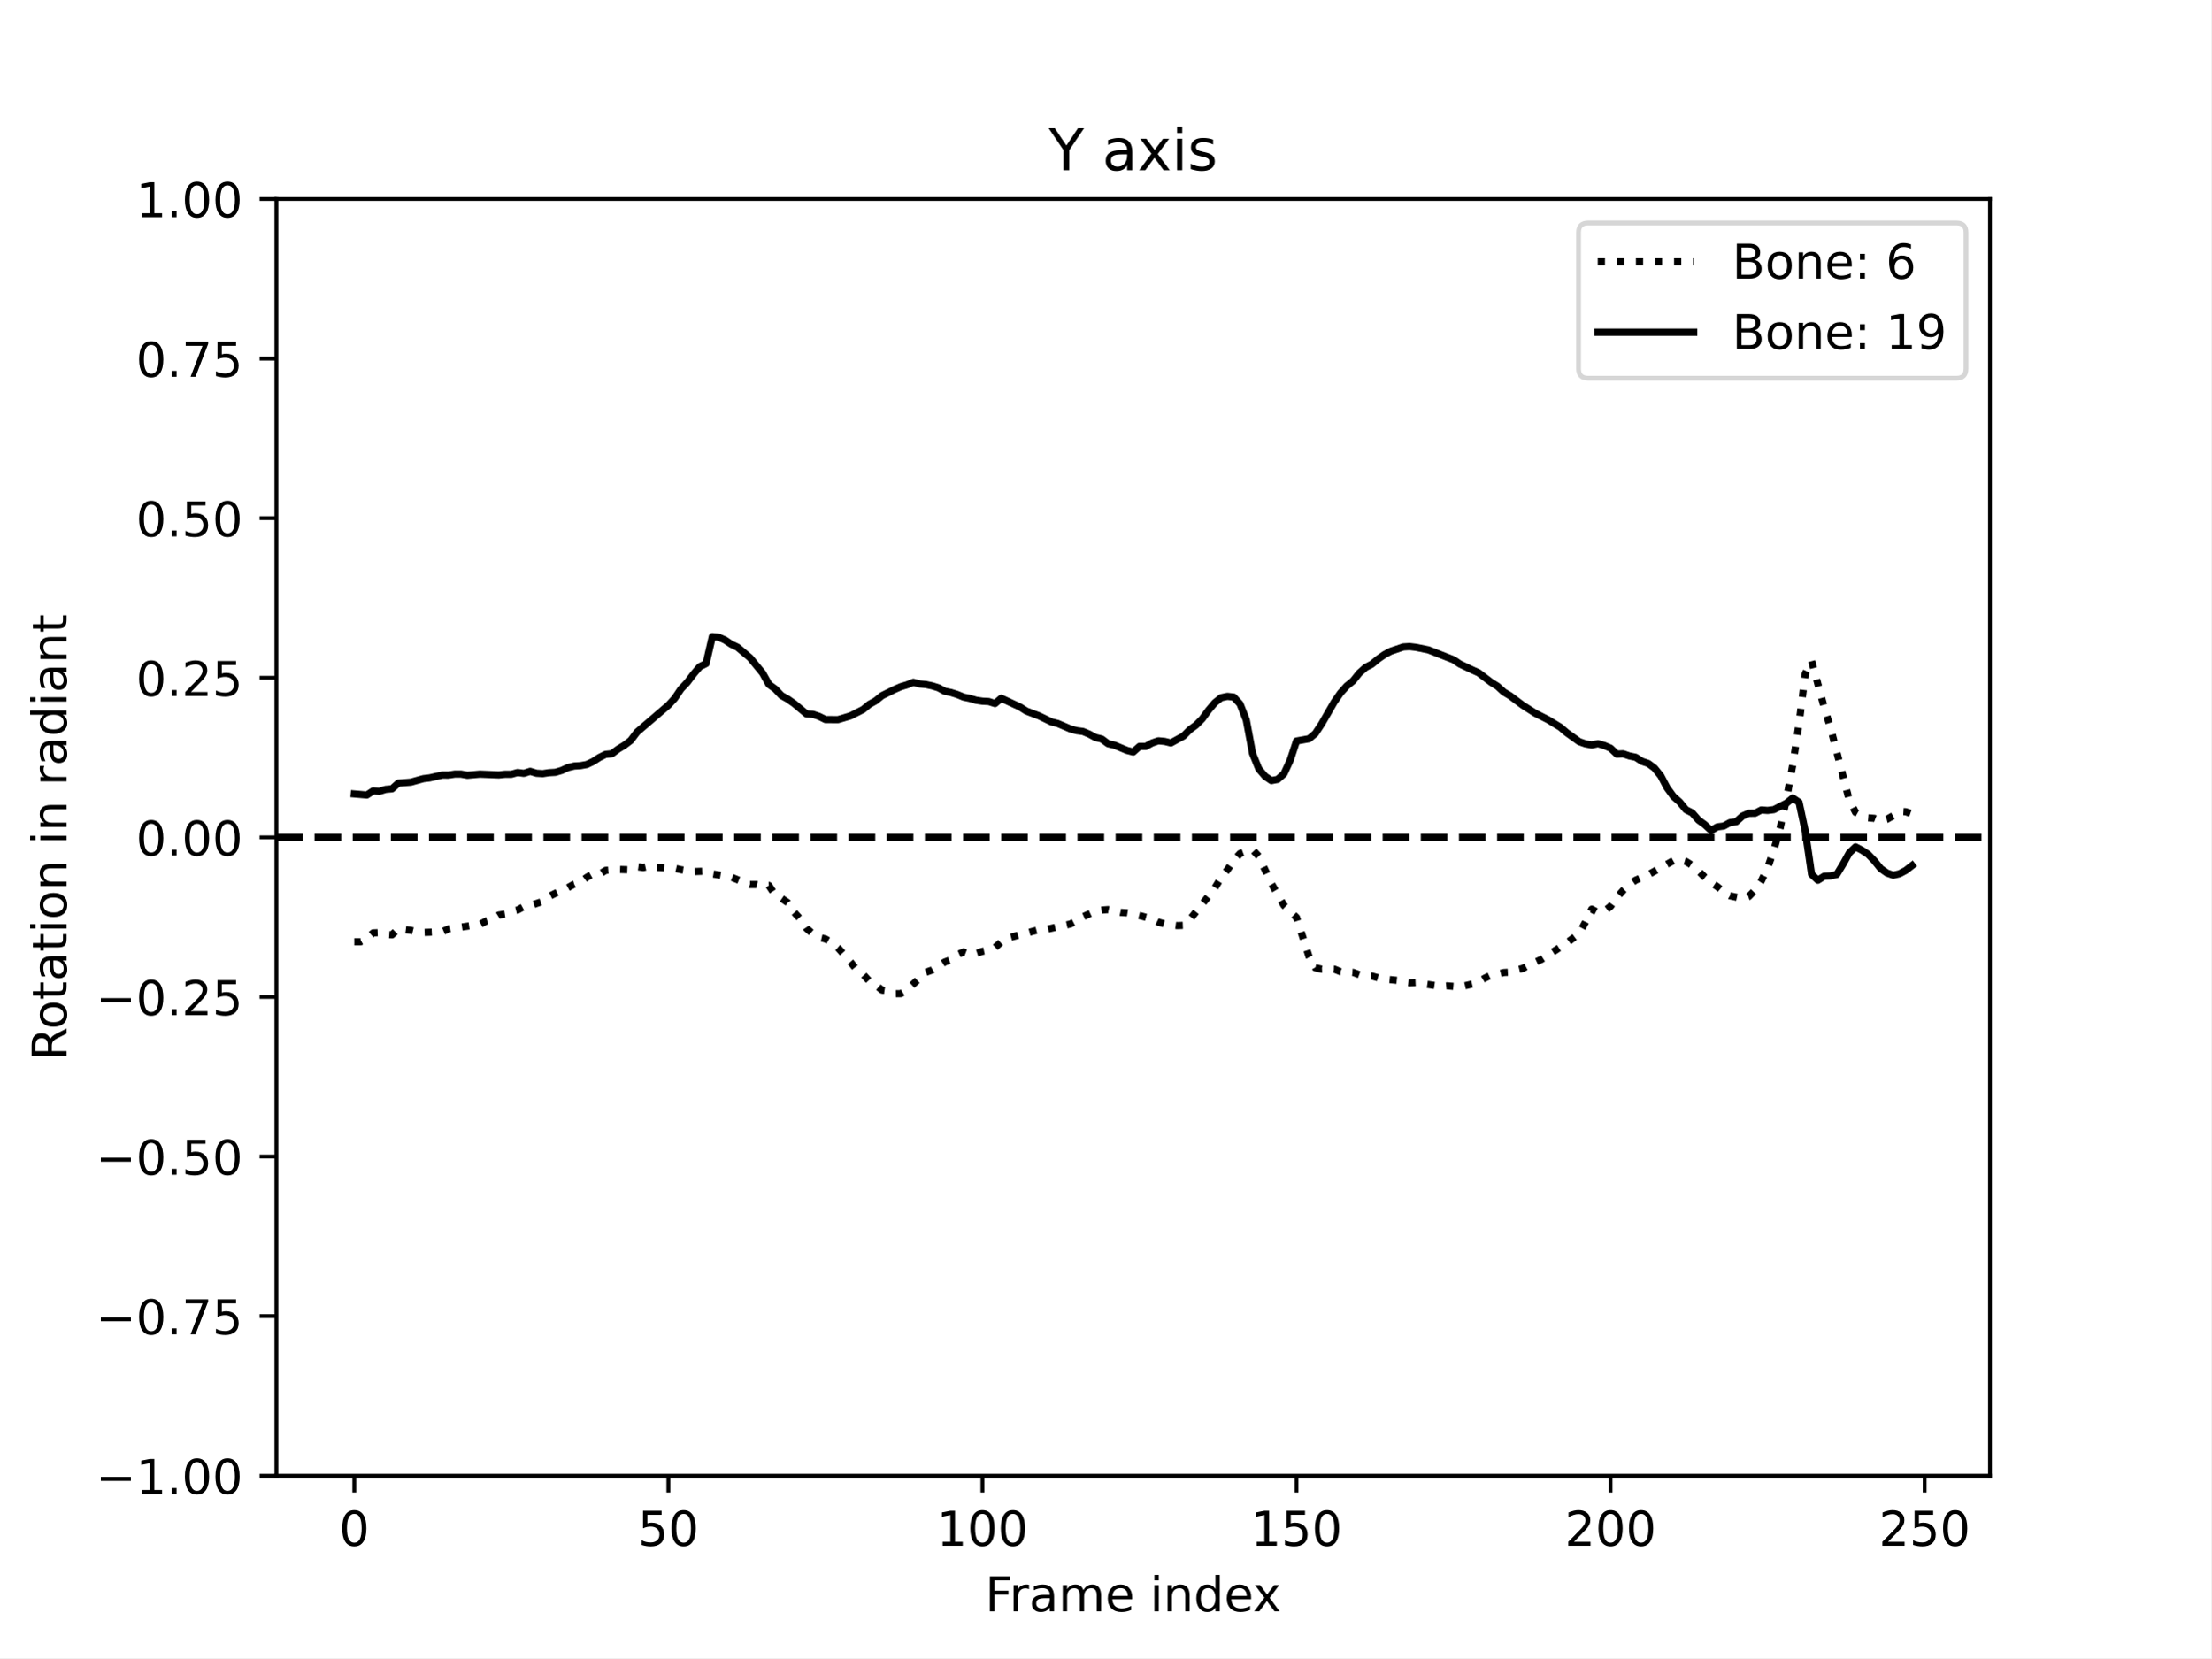
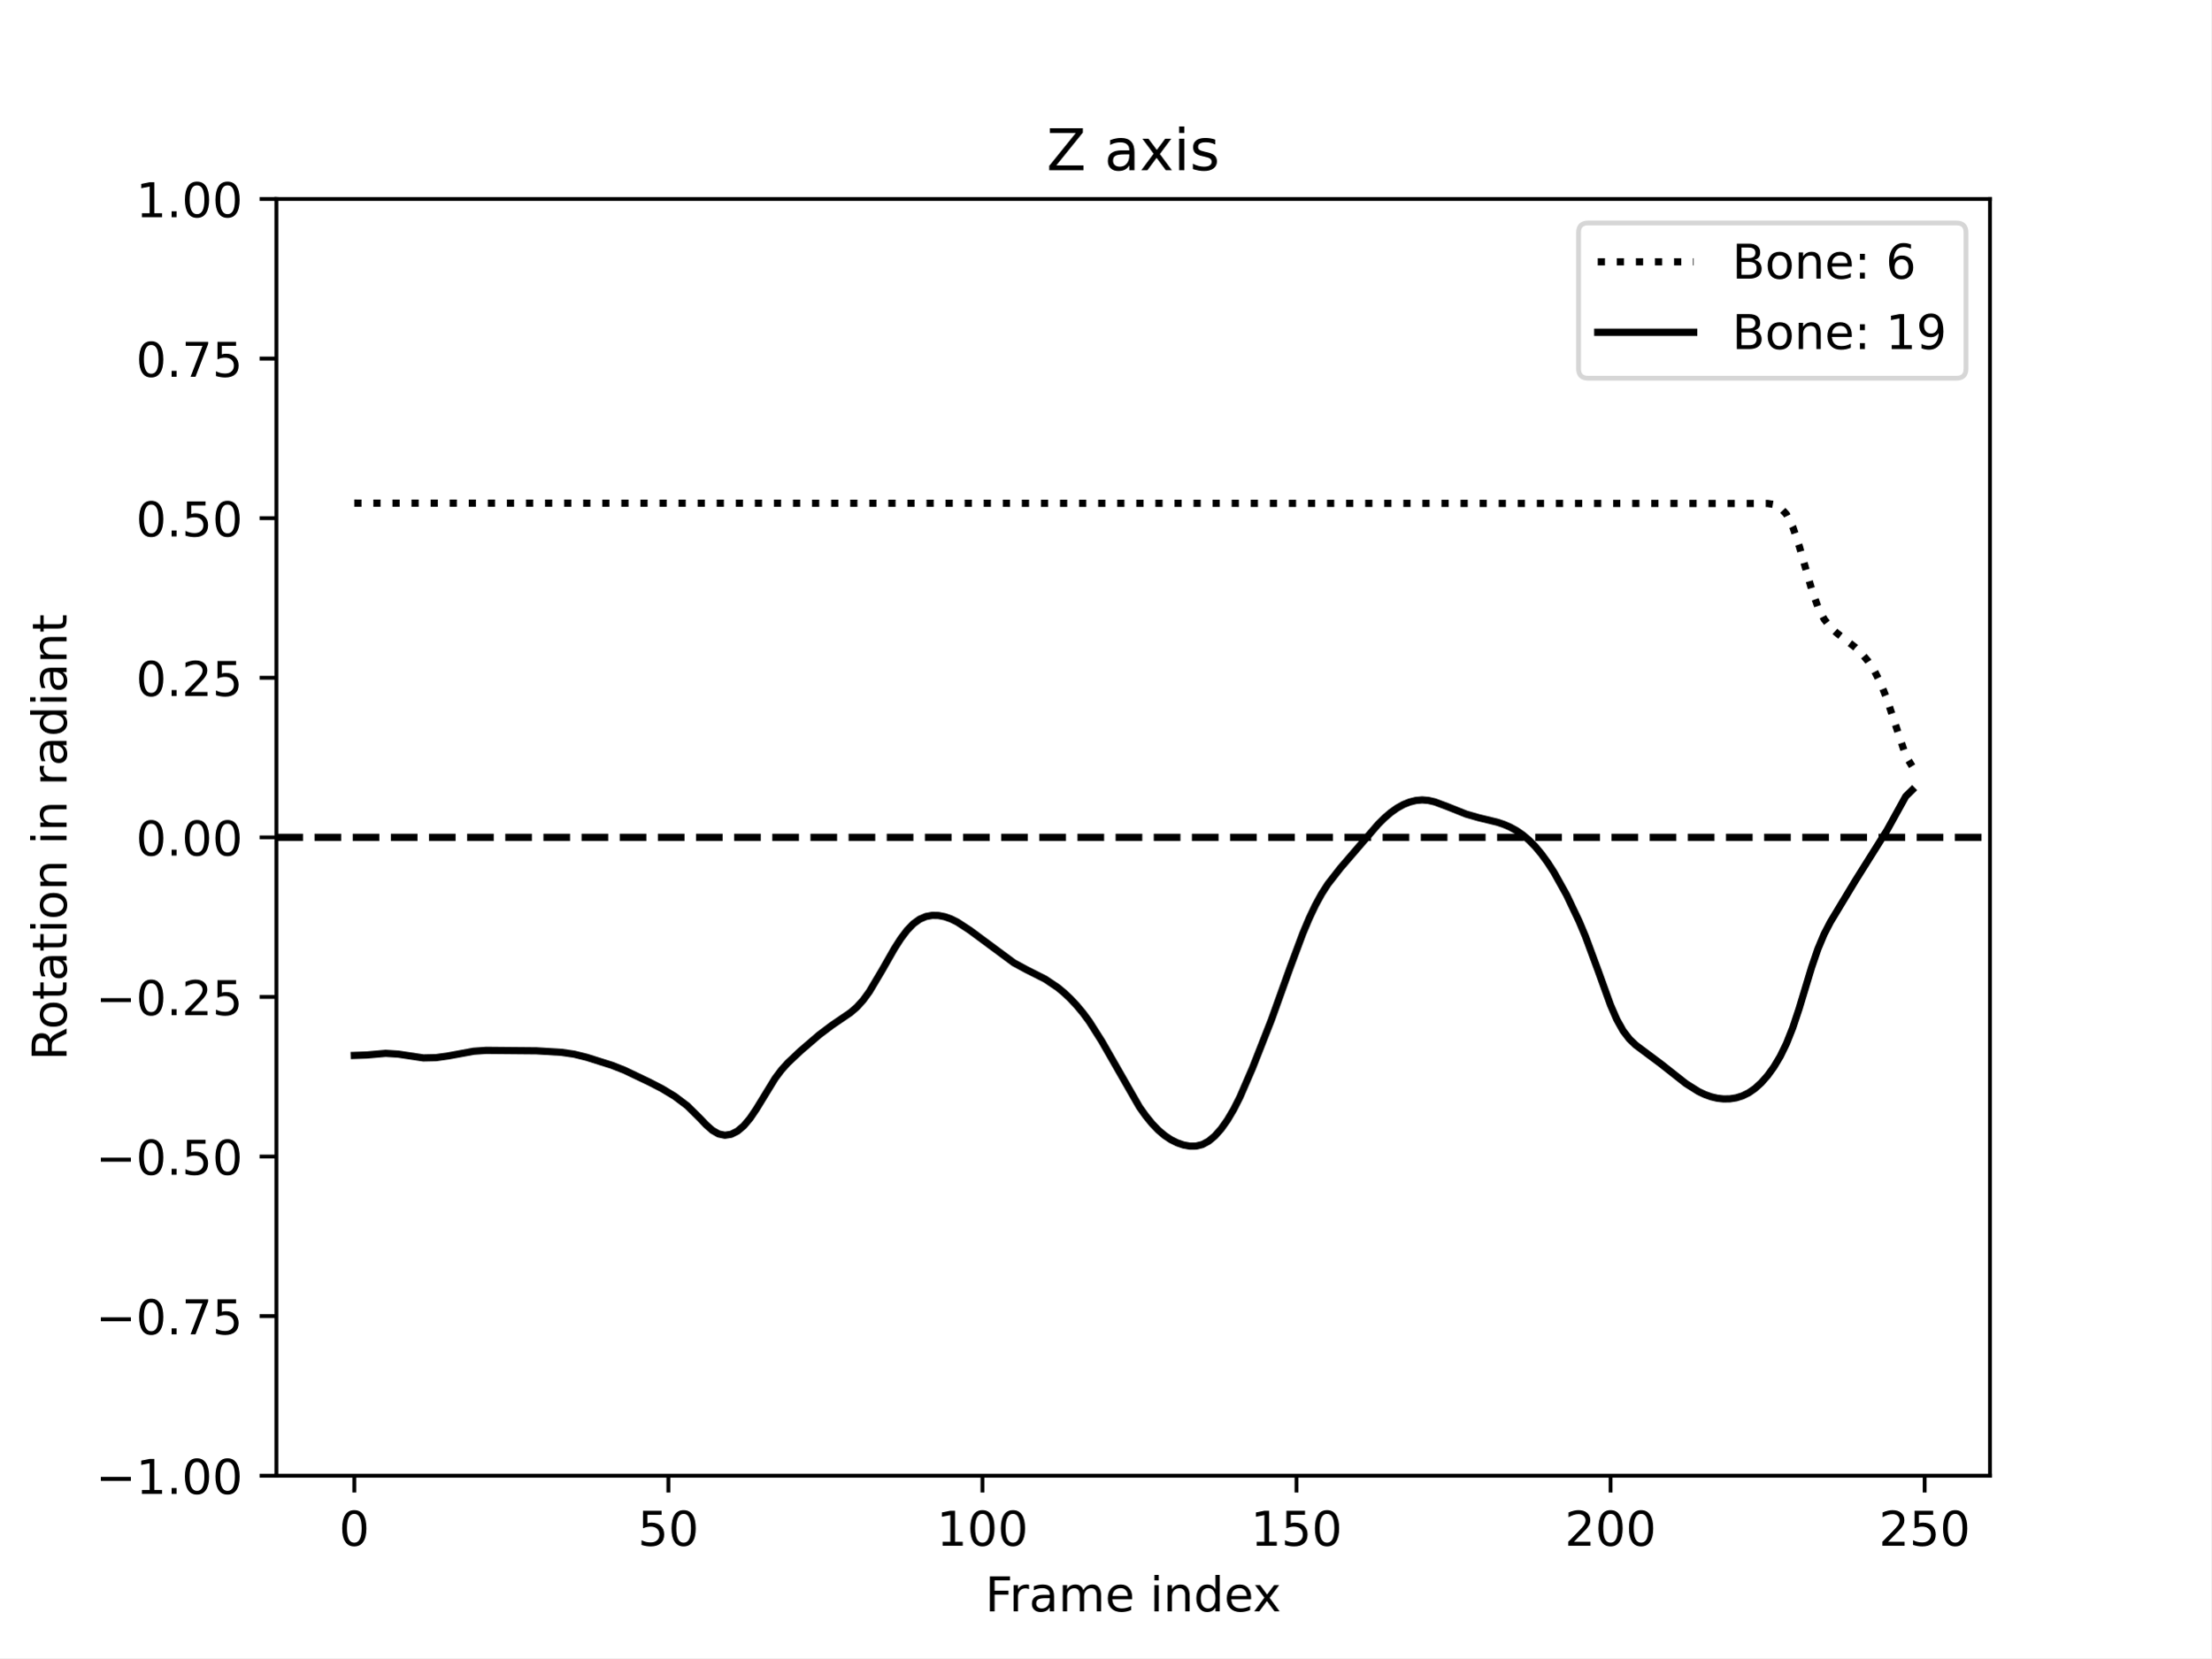
<svg xmlns="http://www.w3.org/2000/svg" xmlns:xlink="http://www.w3.org/1999/xlink" width="460.8pt" height="345.6pt" viewBox="0 0 460.8 345.6" version="1.1">
  <defs>
    <style type="text/css">*{stroke-linejoin: round; stroke-linecap: butt}</style>
  </defs>
  <g id="figure_1">
    <g id="patch_1">
      <path d="M 0 345.6  L 460.8 345.6  L 460.8 0  L 0 0  z " style="fill: #ffffff" />
    </g>
    <g id="axes_1">
      <g id="patch_2">
        <path d="M 57.6 307.584  L 414.72 307.584  L 414.72 41.472  L 57.6 41.472  z " style="fill: #ffffff" />
      </g>
      <g id="matplotlib.axis_1">
        <g id="xtick_1">
          <g id="line2d_1">
            <defs>
-               <path id="m0a1c5fbc55" d="M 0 0  L 0 3.5  " style="stroke: #000000; stroke-width: 0.8" />
-             </defs>
-             <g>
-               <use xlink:href="#m0a1c5fbc55" x="73.833" y="307.584" style="stroke: #000000; stroke-width: 0.8" />
+               <path id="mb60d04a1eb" d="M 0 0  L 0 3.5  " style="stroke: #000000; stroke-width: 0.8" />
+             </defs>
+             <g>
+               <use xlink:href="#mb60d04a1eb" x="73.833" y="307.584" style="stroke: #000000; stroke-width: 0.8" />
            </g>
          </g>
          <g id="text_1">
            <g transform="translate(70.65148 322.1824) scale(0.1 -0.1)">
              <defs>
                <path id="DejaVuSans-30" d="M 2034 4250  Q 1547 4250 1301 3770  Q 1056 3291 1056 2328  Q 1056 1369 1301 889  Q 1547 409 2034 409  Q 2525 409 2770 889  Q 3016 1369 3016 2328  Q 3016 3291 2770 3770  Q 2525 4250 2034 4250  z M 2034 4750  Q 2819 4750 3233 4129  Q 3647 3509 3647 2328  Q 3647 1150 3233 529  Q 2819 -91 2034 -91  Q 1250 -91 836 529  Q 422 1150 422 2328  Q 422 3509 836 4129  Q 1250 4750 2034 4750  z " transform="scale(0.015625)" />
              </defs>
              <use xlink:href="#DejaVuSans-30" />
            </g>
          </g>
        </g>
        <g id="xtick_2">
          <g id="line2d_2">
            <g>
-               <use xlink:href="#m0a1c5fbc55" x="139.287" y="307.584" style="stroke: #000000; stroke-width: 0.8" />
+               <use xlink:href="#mb60d04a1eb" x="139.287" y="307.584" style="stroke: #000000; stroke-width: 0.8" />
            </g>
          </g>
          <g id="text_2">
            <g transform="translate(132.9248 322.1824) scale(0.1 -0.1)">
              <defs>
                <path id="DejaVuSans-35" d="M 691 4666  L 3169 4666  L 3169 4134  L 1269 4134  L 1269 2991  Q 1406 3038 1543 3061  Q 1681 3084 1819 3084  Q 2600 3084 3056 2656  Q 3513 2228 3513 1497  Q 3513 744 3044 326  Q 2575 -91 1722 -91  Q 1428 -91 1123 -41  Q 819 9 494 109  L 494 744  Q 775 591 1075 516  Q 1375 441 1709 441  Q 2250 441 2565 725  Q 2881 1009 2881 1497  Q 2881 1984 2565 2268  Q 2250 2553 1709 2553  Q 1456 2553 1204 2497  Q 953 2441 691 2322  L 691 4666  z " transform="scale(0.015625)" />
              </defs>
              <use xlink:href="#DejaVuSans-35" />
              <use xlink:href="#DejaVuSans-30" x="63.623" />
            </g>
          </g>
        </g>
        <g id="xtick_3">
          <g id="line2d_3">
            <g>
-               <use xlink:href="#m0a1c5fbc55" x="204.742" y="307.584" style="stroke: #000000; stroke-width: 0.8" />
+               <use xlink:href="#mb60d04a1eb" x="204.742" y="307.584" style="stroke: #000000; stroke-width: 0.8" />
            </g>
          </g>
          <g id="text_3">
            <g transform="translate(195.1981 322.1824) scale(0.1 -0.1)">
              <defs>
                <path id="DejaVuSans-31" d="M 794 531  L 1825 531  L 1825 4091  L 703 3866  L 703 4441  L 1819 4666  L 2450 4666  L 2450 531  L 3481 531  L 3481 0  L 794 0  L 794 531  z " transform="scale(0.015625)" />
              </defs>
              <use xlink:href="#DejaVuSans-31" />
              <use xlink:href="#DejaVuSans-30" x="63.623" />
              <use xlink:href="#DejaVuSans-30" x="127.246" />
            </g>
          </g>
        </g>
        <g id="xtick_4">
          <g id="line2d_4">
            <g>
-               <use xlink:href="#m0a1c5fbc55" x="270.196" y="307.584" style="stroke: #000000; stroke-width: 0.8" />
+               <use xlink:href="#mb60d04a1eb" x="270.196" y="307.584" style="stroke: #000000; stroke-width: 0.8" />
            </g>
          </g>
          <g id="text_4">
            <g transform="translate(260.6526 322.1824) scale(0.1 -0.1)">
              <use xlink:href="#DejaVuSans-31" />
              <use xlink:href="#DejaVuSans-35" x="63.623" />
              <use xlink:href="#DejaVuSans-30" x="127.246" />
            </g>
          </g>
        </g>
        <g id="xtick_5">
          <g id="line2d_5">
            <g>
-               <use xlink:href="#m0a1c5fbc55" x="335.651" y="307.584" style="stroke: #000000; stroke-width: 0.8" />
+               <use xlink:href="#mb60d04a1eb" x="335.651" y="307.584" style="stroke: #000000; stroke-width: 0.8" />
            </g>
          </g>
          <g id="text_5">
            <g transform="translate(326.1072 322.1824) scale(0.1 -0.1)">
              <defs>
                <path id="DejaVuSans-32" d="M 1228 531  L 3431 531  L 3431 0  L 469 0  L 469 531  Q 828 903 1448 1529  Q 2069 2156 2228 2338  Q 2531 2678 2651 2914  Q 2772 3150 2772 3378  Q 2772 3750 2511 3984  Q 2250 4219 1831 4219  Q 1534 4219 1204 4116  Q 875 4013 500 3803  L 500 4441  Q 881 4594 1212 4672  Q 1544 4750 1819 4750  Q 2544 4750 2975 4387  Q 3406 4025 3406 3419  Q 3406 3131 3298 2873  Q 3191 2616 2906 2266  Q 2828 2175 2409 1742  Q 1991 1309 1228 531  z " transform="scale(0.015625)" />
              </defs>
              <use xlink:href="#DejaVuSans-32" />
              <use xlink:href="#DejaVuSans-30" x="63.623" />
              <use xlink:href="#DejaVuSans-30" x="127.246" />
            </g>
          </g>
        </g>
        <g id="xtick_6">
          <g id="line2d_6">
            <g>
-               <use xlink:href="#m0a1c5fbc55" x="401.105" y="307.584" style="stroke: #000000; stroke-width: 0.8" />
+               <use xlink:href="#mb60d04a1eb" x="401.105" y="307.584" style="stroke: #000000; stroke-width: 0.8" />
            </g>
          </g>
          <g id="text_6">
            <g transform="translate(391.5617 322.1824) scale(0.1 -0.1)">
              <use xlink:href="#DejaVuSans-32" />
              <use xlink:href="#DejaVuSans-35" x="63.623" />
              <use xlink:href="#DejaVuSans-30" x="127.246" />
            </g>
          </g>
        </g>
        <g id="text_7">
          <g transform="translate(205.3108 335.8606) scale(0.1 -0.1)">
            <defs>
              <path id="DejaVuSans-46" d="M 628 4666  L 3309 4666  L 3309 4134  L 1259 4134  L 1259 2759  L 3109 2759  L 3109 2228  L 1259 2228  L 1259 0  L 628 0  L 628 4666  z " transform="scale(0.015625)" />
              <path id="DejaVuSans-72" d="M 2631 2963  Q 2534 3019 2420 3045  Q 2306 3072 2169 3072  Q 1681 3072 1420 2755  Q 1159 2438 1159 1844  L 1159 0  L 581 0  L 581 3500  L 1159 3500  L 1159 2956  Q 1341 3275 1631 3429  Q 1922 3584 2338 3584  Q 2397 3584 2469 3576  Q 2541 3569 2628 3553  L 2631 2963  z " transform="scale(0.015625)" />
              <path id="DejaVuSans-61" d="M 2194 1759  Q 1497 1759 1228 1600  Q 959 1441 959 1056  Q 959 750 1161 570  Q 1363 391 1709 391  Q 2188 391 2477 730  Q 2766 1069 2766 1631  L 2766 1759  L 2194 1759  z M 3341 1997  L 3341 0  L 2766 0  L 2766 531  Q 2569 213 2275 61  Q 1981 -91 1556 -91  Q 1019 -91 701 211  Q 384 513 384 1019  Q 384 1609 779 1909  Q 1175 2209 1959 2209  L 2766 2209  L 2766 2266  Q 2766 2663 2505 2880  Q 2244 3097 1772 3097  Q 1472 3097 1187 3025  Q 903 2953 641 2809  L 641 3341  Q 956 3463 1253 3523  Q 1550 3584 1831 3584  Q 2591 3584 2966 3190  Q 3341 2797 3341 1997  z " transform="scale(0.015625)" />
              <path id="DejaVuSans-6d" d="M 3328 2828  Q 3544 3216 3844 3400  Q 4144 3584 4550 3584  Q 5097 3584 5394 3201  Q 5691 2819 5691 2113  L 5691 0  L 5113 0  L 5113 2094  Q 5113 2597 4934 2840  Q 4756 3084 4391 3084  Q 3944 3084 3684 2787  Q 3425 2491 3425 1978  L 3425 0  L 2847 0  L 2847 2094  Q 2847 2600 2669 2842  Q 2491 3084 2119 3084  Q 1678 3084 1418 2786  Q 1159 2488 1159 1978  L 1159 0  L 581 0  L 581 3500  L 1159 3500  L 1159 2956  Q 1356 3278 1631 3431  Q 1906 3584 2284 3584  Q 2666 3584 2933 3390  Q 3200 3197 3328 2828  z " transform="scale(0.015625)" />
              <path id="DejaVuSans-65" d="M 3597 1894  L 3597 1613  L 953 1613  Q 991 1019 1311 708  Q 1631 397 2203 397  Q 2534 397 2845 478  Q 3156 559 3463 722  L 3463 178  Q 3153 47 2828 -22  Q 2503 -91 2169 -91  Q 1331 -91 842 396  Q 353 884 353 1716  Q 353 2575 817 3079  Q 1281 3584 2069 3584  Q 2775 3584 3186 3129  Q 3597 2675 3597 1894  z M 3022 2063  Q 3016 2534 2758 2815  Q 2500 3097 2075 3097  Q 1594 3097 1305 2825  Q 1016 2553 972 2059  L 3022 2063  z " transform="scale(0.015625)" />
              <path id="DejaVuSans-20" transform="scale(0.015625)" />
              <path id="DejaVuSans-69" d="M 603 3500  L 1178 3500  L 1178 0  L 603 0  L 603 3500  z M 603 4863  L 1178 4863  L 1178 4134  L 603 4134  L 603 4863  z " transform="scale(0.015625)" />
              <path id="DejaVuSans-6e" d="M 3513 2113  L 3513 0  L 2938 0  L 2938 2094  Q 2938 2591 2744 2837  Q 2550 3084 2163 3084  Q 1697 3084 1428 2787  Q 1159 2491 1159 1978  L 1159 0  L 581 0  L 581 3500  L 1159 3500  L 1159 2956  Q 1366 3272 1645 3428  Q 1925 3584 2291 3584  Q 2894 3584 3203 3211  Q 3513 2838 3513 2113  z " transform="scale(0.015625)" />
              <path id="DejaVuSans-64" d="M 2906 2969  L 2906 4863  L 3481 4863  L 3481 0  L 2906 0  L 2906 525  Q 2725 213 2448 61  Q 2172 -91 1784 -91  Q 1150 -91 751 415  Q 353 922 353 1747  Q 353 2572 751 3078  Q 1150 3584 1784 3584  Q 2172 3584 2448 3432  Q 2725 3281 2906 2969  z M 947 1747  Q 947 1113 1208 752  Q 1469 391 1925 391  Q 2381 391 2643 752  Q 2906 1113 2906 1747  Q 2906 2381 2643 2742  Q 2381 3103 1925 3103  Q 1469 3103 1208 2742  Q 947 2381 947 1747  z " transform="scale(0.015625)" />
              <path id="DejaVuSans-78" d="M 3513 3500  L 2247 1797  L 3578 0  L 2900 0  L 1881 1375  L 863 0  L 184 0  L 1544 1831  L 300 3500  L 978 3500  L 1906 2253  L 2834 3500  L 3513 3500  z " transform="scale(0.015625)" />
            </defs>
            <use xlink:href="#DejaVuSans-46" />
            <use xlink:href="#DejaVuSans-72" x="50.27" />
            <use xlink:href="#DejaVuSans-61" x="91.383" />
            <use xlink:href="#DejaVuSans-6d" x="152.662" />
            <use xlink:href="#DejaVuSans-65" x="250.074" />
            <use xlink:href="#DejaVuSans-20" x="311.598" />
            <use xlink:href="#DejaVuSans-69" x="343.385" />
            <use xlink:href="#DejaVuSans-6e" x="371.168" />
            <use xlink:href="#DejaVuSans-64" x="434.547" />
            <use xlink:href="#DejaVuSans-65" x="498.023" />
            <use xlink:href="#DejaVuSans-78" x="557.797" />
          </g>
        </g>
      </g>
      <g id="matplotlib.axis_2">
        <g id="ytick_1">
          <g id="line2d_7">
            <defs>
-               <path id="mac18f9c421" d="M 0 0  L -3.5 0  " style="stroke: #000000; stroke-width: 0.8" />
-             </defs>
-             <g>
-               <use xlink:href="#mac18f9c421" x="57.6" y="307.584" style="stroke: #000000; stroke-width: 0.8" />
+               <path id="md134b89440" d="M 0 0  L -3.5 0  " style="stroke: #000000; stroke-width: 0.8" />
+             </defs>
+             <g>
+               <use xlink:href="#md134b89440" x="57.6" y="307.584" style="stroke: #000000; stroke-width: 0.8" />
            </g>
          </g>
          <g id="text_8">
            <g transform="translate(19.95469 311.3832) scale(0.1 -0.1)">
              <defs>
                <path id="DejaVuSans-2212" d="M 678 2272  L 4684 2272  L 4684 1741  L 678 1741  L 678 2272  z " transform="scale(0.015625)" />
                <path id="DejaVuSans-2e" d="M 684 794  L 1344 794  L 1344 0  L 684 0  L 684 794  z " transform="scale(0.015625)" />
              </defs>
              <use xlink:href="#DejaVuSans-2212" />
              <use xlink:href="#DejaVuSans-31" x="83.789" />
              <use xlink:href="#DejaVuSans-2e" x="147.412" />
              <use xlink:href="#DejaVuSans-30" x="179.199" />
              <use xlink:href="#DejaVuSans-30" x="242.822" />
            </g>
          </g>
        </g>
        <g id="ytick_2">
          <g id="line2d_8">
            <g>
-               <use xlink:href="#mac18f9c421" x="57.6" y="274.32" style="stroke: #000000; stroke-width: 0.8" />
+               <use xlink:href="#md134b89440" x="57.6" y="274.32" style="stroke: #000000; stroke-width: 0.8" />
            </g>
          </g>
          <g id="text_9">
            <g transform="translate(19.95469 278.1192) scale(0.1 -0.1)">
              <defs>
                <path id="DejaVuSans-37" d="M 525 4666  L 3525 4666  L 3525 4397  L 1831 0  L 1172 0  L 2766 4134  L 525 4134  L 525 4666  z " transform="scale(0.015625)" />
              </defs>
              <use xlink:href="#DejaVuSans-2212" />
              <use xlink:href="#DejaVuSans-30" x="83.789" />
              <use xlink:href="#DejaVuSans-2e" x="147.412" />
              <use xlink:href="#DejaVuSans-37" x="179.199" />
              <use xlink:href="#DejaVuSans-35" x="242.822" />
            </g>
          </g>
        </g>
        <g id="ytick_3">
          <g id="line2d_9">
            <g>
-               <use xlink:href="#mac18f9c421" x="57.6" y="241.056" style="stroke: #000000; stroke-width: 0.8" />
+               <use xlink:href="#md134b89440" x="57.6" y="241.056" style="stroke: #000000; stroke-width: 0.8" />
            </g>
          </g>
          <g id="text_10">
            <g transform="translate(19.95469 244.8552) scale(0.1 -0.1)">
              <use xlink:href="#DejaVuSans-2212" />
              <use xlink:href="#DejaVuSans-30" x="83.789" />
              <use xlink:href="#DejaVuSans-2e" x="147.412" />
              <use xlink:href="#DejaVuSans-35" x="179.199" />
              <use xlink:href="#DejaVuSans-30" x="242.822" />
            </g>
          </g>
        </g>
        <g id="ytick_4">
          <g id="line2d_10">
            <g>
-               <use xlink:href="#mac18f9c421" x="57.6" y="207.792" style="stroke: #000000; stroke-width: 0.8" />
+               <use xlink:href="#md134b89440" x="57.6" y="207.792" style="stroke: #000000; stroke-width: 0.8" />
            </g>
          </g>
          <g id="text_11">
            <g transform="translate(19.95469 211.5912) scale(0.1 -0.1)">
              <use xlink:href="#DejaVuSans-2212" />
              <use xlink:href="#DejaVuSans-30" x="83.789" />
              <use xlink:href="#DejaVuSans-2e" x="147.412" />
              <use xlink:href="#DejaVuSans-32" x="179.199" />
              <use xlink:href="#DejaVuSans-35" x="242.822" />
            </g>
          </g>
        </g>
        <g id="ytick_5">
          <g id="line2d_11">
            <g>
-               <use xlink:href="#mac18f9c421" x="57.6" y="174.528" style="stroke: #000000; stroke-width: 0.8" />
+               <use xlink:href="#md134b89440" x="57.6" y="174.528" style="stroke: #000000; stroke-width: 0.8" />
            </g>
          </g>
          <g id="text_12">
            <g transform="translate(28.33438 178.3272) scale(0.1 -0.1)">
              <use xlink:href="#DejaVuSans-30" />
              <use xlink:href="#DejaVuSans-2e" x="63.623" />
              <use xlink:href="#DejaVuSans-30" x="95.41" />
              <use xlink:href="#DejaVuSans-30" x="159.033" />
            </g>
          </g>
        </g>
        <g id="ytick_6">
          <g id="line2d_12">
            <g>
-               <use xlink:href="#mac18f9c421" x="57.6" y="141.264" style="stroke: #000000; stroke-width: 0.8" />
+               <use xlink:href="#md134b89440" x="57.6" y="141.264" style="stroke: #000000; stroke-width: 0.8" />
            </g>
          </g>
          <g id="text_13">
            <g transform="translate(28.33438 145.0632) scale(0.1 -0.1)">
              <use xlink:href="#DejaVuSans-30" />
              <use xlink:href="#DejaVuSans-2e" x="63.623" />
              <use xlink:href="#DejaVuSans-32" x="95.41" />
              <use xlink:href="#DejaVuSans-35" x="159.033" />
            </g>
          </g>
        </g>
        <g id="ytick_7">
          <g id="line2d_13">
            <g>
-               <use xlink:href="#mac18f9c421" x="57.6" y="108" style="stroke: #000000; stroke-width: 0.8" />
+               <use xlink:href="#md134b89440" x="57.6" y="108" style="stroke: #000000; stroke-width: 0.8" />
            </g>
          </g>
          <g id="text_14">
            <g transform="translate(28.33438 111.7992) scale(0.1 -0.1)">
              <use xlink:href="#DejaVuSans-30" />
              <use xlink:href="#DejaVuSans-2e" x="63.623" />
              <use xlink:href="#DejaVuSans-35" x="95.41" />
              <use xlink:href="#DejaVuSans-30" x="159.033" />
            </g>
          </g>
        </g>
        <g id="ytick_8">
          <g id="line2d_14">
            <g>
-               <use xlink:href="#mac18f9c421" x="57.6" y="74.736" style="stroke: #000000; stroke-width: 0.8" />
+               <use xlink:href="#md134b89440" x="57.6" y="74.736" style="stroke: #000000; stroke-width: 0.8" />
            </g>
          </g>
          <g id="text_15">
            <g transform="translate(28.33438 78.53522) scale(0.1 -0.1)">
              <use xlink:href="#DejaVuSans-30" />
              <use xlink:href="#DejaVuSans-2e" x="63.623" />
              <use xlink:href="#DejaVuSans-37" x="95.41" />
              <use xlink:href="#DejaVuSans-35" x="159.033" />
            </g>
          </g>
        </g>
        <g id="ytick_9">
          <g id="line2d_15">
            <g>
-               <use xlink:href="#mac18f9c421" x="57.6" y="41.472" style="stroke: #000000; stroke-width: 0.8" />
+               <use xlink:href="#md134b89440" x="57.6" y="41.472" style="stroke: #000000; stroke-width: 0.8" />
            </g>
          </g>
          <g id="text_16">
            <g transform="translate(28.33438 45.27122) scale(0.1 -0.1)">
              <use xlink:href="#DejaVuSans-31" />
              <use xlink:href="#DejaVuSans-2e" x="63.623" />
              <use xlink:href="#DejaVuSans-30" x="95.41" />
              <use xlink:href="#DejaVuSans-30" x="159.033" />
            </g>
          </g>
        </g>
        <g id="text_17">
          <g transform="translate(13.875 221.0499) rotate(-90) scale(0.1 -0.1)">
            <defs>
              <path id="DejaVuSans-52" d="M 2841 2188  Q 3044 2119 3236 1894  Q 3428 1669 3622 1275  L 4263 0  L 3584 0  L 2988 1197  Q 2756 1666 2539 1819  Q 2322 1972 1947 1972  L 1259 1972  L 1259 0  L 628 0  L 628 4666  L 2053 4666  Q 2853 4666 3247 4331  Q 3641 3997 3641 3322  Q 3641 2881 3436 2590  Q 3231 2300 2841 2188  z M 1259 4147  L 1259 2491  L 2053 2491  Q 2509 2491 2742 2702  Q 2975 2913 2975 3322  Q 2975 3731 2742 3939  Q 2509 4147 2053 4147  L 1259 4147  z " transform="scale(0.015625)" />
              <path id="DejaVuSans-6f" d="M 1959 3097  Q 1497 3097 1228 2736  Q 959 2375 959 1747  Q 959 1119 1226 758  Q 1494 397 1959 397  Q 2419 397 2687 759  Q 2956 1122 2956 1747  Q 2956 2369 2687 2733  Q 2419 3097 1959 3097  z M 1959 3584  Q 2709 3584 3137 3096  Q 3566 2609 3566 1747  Q 3566 888 3137 398  Q 2709 -91 1959 -91  Q 1206 -91 779 398  Q 353 888 353 1747  Q 353 2609 779 3096  Q 1206 3584 1959 3584  z " transform="scale(0.015625)" />
              <path id="DejaVuSans-74" d="M 1172 4494  L 1172 3500  L 2356 3500  L 2356 3053  L 1172 3053  L 1172 1153  Q 1172 725 1289 603  Q 1406 481 1766 481  L 2356 481  L 2356 0  L 1766 0  Q 1100 0 847 248  Q 594 497 594 1153  L 594 3053  L 172 3053  L 172 3500  L 594 3500  L 594 4494  L 1172 4494  z " transform="scale(0.015625)" />
            </defs>
            <use xlink:href="#DejaVuSans-52" />
            <use xlink:href="#DejaVuSans-6f" x="64.982" />
            <use xlink:href="#DejaVuSans-74" x="126.164" />
            <use xlink:href="#DejaVuSans-61" x="165.373" />
            <use xlink:href="#DejaVuSans-74" x="226.652" />
            <use xlink:href="#DejaVuSans-69" x="265.861" />
            <use xlink:href="#DejaVuSans-6f" x="293.645" />
            <use xlink:href="#DejaVuSans-6e" x="354.826" />
            <use xlink:href="#DejaVuSans-20" x="418.205" />
            <use xlink:href="#DejaVuSans-69" x="449.992" />
            <use xlink:href="#DejaVuSans-6e" x="477.775" />
            <use xlink:href="#DejaVuSans-20" x="541.154" />
            <use xlink:href="#DejaVuSans-72" x="572.941" />
            <use xlink:href="#DejaVuSans-61" x="614.055" />
            <use xlink:href="#DejaVuSans-64" x="675.334" />
            <use xlink:href="#DejaVuSans-69" x="738.811" />
            <use xlink:href="#DejaVuSans-61" x="766.594" />
            <use xlink:href="#DejaVuSans-6e" x="827.873" />
            <use xlink:href="#DejaVuSans-74" x="891.252" />
          </g>
        </g>
      </g>
      <g id="line2d_16">
-         <path d="M 73.833 196.29  L 75.142 196.286  L 76.451 195.586  L 77.76 194.439  L 79.069 194.385  L 80.378 194.745  L 81.687 194.838  L 82.996 193.564  L 85.615 193.91  L 86.924 194.245  L 88.233 194.361  L 92.16 194.189  L 93.469 193.621  L 97.396 193.045  L 100.015 192.683  L 101.324 191.965  L 102.633 191.552  L 103.942 190.731  L 105.251 190.514  L 106.56 190.012  L 107.869 189.675  L 109.178 188.96  L 110.487 188.755  L 113.105 187.872  L 114.415 186.846  L 117.033 185.564  L 118.342 185.014  L 119.651 184.284  L 120.96 183.865  L 122.269 182.875  L 123.578 182.125  L 124.887 182.265  L 126.196 181.42  L 128.815 181.216  L 131.433 181.305  L 132.742 180.64  L 134.051 180.824  L 135.36 180.526  L 136.669 180.787  L 140.596 180.97  L 141.905 181.276  L 144.524 181.672  L 147.142 181.571  L 148.451 182.14  L 152.378 182.817  L 154.996 183.89  L 156.305 184.368  L 157.615 184.367  L 158.924 184.658  L 160.233 184.564  L 161.542 186.554  L 162.851 187.221  L 164.16 188.137  L 165.469 190.119  L 166.778 191.554  L 168.087 193.504  L 169.396 194.627  L 170.705 195.396  L 172.015 195.711  L 173.324 196.444  L 174.633 197.544  L 177.251 200.509  L 178.56 202.164  L 179.869 203.078  L 181.178 204.522  L 182.487 205.287  L 183.796 206.356  L 185.105 206.554  L 186.415 207.12  L 187.724 207.107  L 189.033 206.302  L 192.96 202.652  L 194.269 202.18  L 196.887 200.519  L 198.196 200.043  L 199.505 198.995  L 200.815 198.415  L 202.124 198.926  L 203.433 198.723  L 204.742 198.285  L 206.051 198.015  L 207.36 197.497  L 208.669 196.326  L 209.978 195.528  L 216.524 193.774  L 217.833 193.759  L 223.069 192.594  L 224.378 191.913  L 225.687 191.085  L 228.305 189.896  L 229.615 189.684  L 230.924 189.585  L 233.542 190.169  L 234.851 190.256  L 236.16 190.48  L 240.087 191.531  L 241.396 192.203  L 242.705 192.564  L 245.324 192.918  L 246.633 192.869  L 247.942 191.678  L 251.869 186.778  L 253.178 185.074  L 254.487 182.945  L 255.796 181.299  L 257.105 179.382  L 258.415 177.914  L 259.724 177.424  L 261.033 177.092  L 262.342 178.493  L 264.96 184.165  L 267.578 188.711  L 270.196 191.232  L 272.815 199.411  L 274.124 201.722  L 275.433 202.018  L 276.742 201.944  L 278.051 201.993  L 279.36 202.525  L 281.978 202.665  L 283.287 203.159  L 284.596 203.423  L 285.905 203.439  L 287.215 203.809  L 288.524 204.059  L 291.142 204.33  L 292.451 204.699  L 293.76 204.855  L 295.069 204.802  L 300.305 205.609  L 301.615 205.479  L 304.233 205.716  L 306.851 205.097  L 308.16 204.654  L 309.469 203.856  L 310.778 203.235  L 312.087 203.042  L 313.396 202.703  L 314.705 202.636  L 316.015 202.18  L 317.324 201.862  L 318.633 201.171  L 321.251 199.962  L 326.487 196.549  L 329.105 194.605  L 330.415 192.186  L 331.724 189.5  L 333.033 190.201  L 334.342 189.923  L 335.651 188.902  L 336.96 187.078  L 338.269 185.593  L 339.578 184.373  L 340.887 183.448  L 343.505 182.324  L 348.742 179.384  L 350.051 179.162  L 351.36 179.56  L 352.669 180.381  L 353.978 181.521  L 355.287 182.853  L 356.596 183.935  L 357.905 184.813  L 359.215 185.914  L 360.524 186.713  L 363.142 187.279  L 364.451 186.869  L 365.76 185.526  L 367.069 183.617  L 368.378 180.91  L 369.687 177.143  L 370.996 172.564  L 372.305 166.545  L 373.615 159.468  L 374.924 150.868  L 376.233 140.398  L 377.542 137.737  L 380.16 147.375  L 381.469 151.626  L 385.396 166.773  L 386.705 169.313  L 388.015 170.051  L 389.324 170.458  L 390.633 170.567  L 391.942 171.068  L 393.251 170.754  L 394.56 170.004  L 395.869 169.106  L 397.178 169.187  L 398.487 169.646  L 398.487 169.646  " clip-path="url(#p2033927387)" style="fill: none; stroke-dasharray: 1.5,2.475; stroke-dashoffset: 0; stroke: #000000; stroke-width: 1.5" />
+         <path d="M 73.833 104.86  L 368.378 104.937  L 369.687 105.153  L 370.996 105.772  L 372.305 107.19  L 373.615 109.794  L 374.924 113.649  L 377.542 122.784  L 378.851 126.456  L 380.16 129.038  L 381.469 130.737  L 382.778 131.925  L 386.705 134.978  L 388.015 136.255  L 389.324 137.822  L 390.633 139.819  L 391.942 142.412  L 393.251 145.719  L 397.178 157.528  L 398.487 159.699  L 398.487 159.699  " clip-path="url(#pfaa2f7bb02)" style="fill: none; stroke-dasharray: 1.5,2.475; stroke-dashoffset: 0; stroke: #000000; stroke-width: 1.5" />
      </g>
      <g id="line2d_17">
-         <path d="M 73.833 165.478  L 76.451 165.704  L 77.76 164.852  L 79.069 164.931  L 80.378 164.524  L 81.687 164.413  L 82.996 163.229  L 85.615 163.022  L 88.233 162.295  L 89.542 162.136  L 92.16 161.541  L 93.469 161.545  L 94.778 161.342  L 96.087 161.345  L 97.396 161.58  L 100.015 161.35  L 103.942 161.512  L 105.251 161.378  L 106.56 161.376  L 107.869 161.017  L 109.178 161.191  L 110.487 160.768  L 111.796 161.168  L 113.105 161.247  L 114.415 161.052  L 115.724 160.974  L 117.033 160.589  L 118.342 159.987  L 119.651 159.664  L 120.96 159.583  L 122.269 159.348  L 123.578 158.738  L 124.887 157.892  L 126.196 157.234  L 127.505 157.102  L 128.815 156.127  L 130.124 155.33  L 131.433 154.336  L 132.742 152.605  L 139.287 146.988  L 140.596 145.564  L 141.905 143.619  L 143.215 142.23  L 144.524 140.496  L 145.833 138.955  L 147.142 138.307  L 148.451 132.68  L 149.76 132.815  L 151.069 133.394  L 152.378 134.274  L 153.687 134.895  L 156.305 137.095  L 158.924 140.288  L 160.233 142.644  L 161.542 143.593  L 162.851 144.974  L 164.16 145.706  L 165.469 146.624  L 168.087 148.814  L 169.396 148.875  L 170.705 149.321  L 172.015 149.969  L 174.633 149.992  L 177.251 149.208  L 179.869 147.876  L 181.178 146.8  L 182.487 146.072  L 183.796 145.004  L 186.415 143.707  L 187.724 143.13  L 189.033 142.739  L 190.342 142.209  L 191.651 142.552  L 192.96 142.678  L 194.269 142.954  L 195.578 143.362  L 196.887 144.074  L 198.196 144.345  L 199.505 144.756  L 200.815 145.296  L 202.124 145.568  L 203.433 145.955  L 204.742 146.149  L 206.051 146.22  L 207.36 146.638  L 208.669 145.538  L 212.596 147.376  L 213.905 148.213  L 216.524 149.204  L 219.142 150.474  L 220.451 150.804  L 223.069 151.929  L 224.378 152.289  L 225.687 152.463  L 226.996 153.014  L 228.305 153.72  L 229.615 154.039  L 230.924 155.013  L 232.233 155.307  L 234.851 156.398  L 236.16 156.733  L 237.469 155.575  L 238.778 155.578  L 240.087 154.864  L 241.396 154.406  L 242.705 154.53  L 244.015 154.852  L 246.633 153.417  L 247.942 152.1  L 249.251 151.137  L 250.56 149.81  L 251.869 148.019  L 253.178 146.469  L 254.487 145.416  L 255.796 145.14  L 257.105 145.287  L 258.415 146.709  L 259.724 150.043  L 261.033 157.034  L 262.342 160.268  L 263.651 161.801  L 264.96 162.694  L 266.269 162.446  L 267.578 161.284  L 268.887 158.434  L 270.196 154.451  L 272.815 153.979  L 274.124 152.882  L 275.433 150.891  L 278.051 146.332  L 279.36 144.446  L 280.669 142.985  L 281.978 141.917  L 283.287 140.278  L 284.596 139.112  L 285.905 138.429  L 287.215 137.348  L 288.524 136.434  L 289.833 135.733  L 292.451 134.843  L 293.76 134.765  L 295.069 134.92  L 297.687 135.454  L 302.924 137.513  L 304.233 138.398  L 306.851 139.642  L 308.16 140.239  L 310.778 142.227  L 312.087 143.04  L 313.396 144.237  L 314.705 145.019  L 317.324 146.983  L 319.942 148.655  L 322.56 149.976  L 325.178 151.571  L 326.487 152.696  L 329.105 154.577  L 330.415 155.037  L 331.724 155.278  L 333.033 154.998  L 334.342 155.386  L 335.651 155.944  L 336.96 157.178  L 338.269 157.116  L 339.578 157.566  L 340.887 157.835  L 342.196 158.689  L 343.505 159.129  L 344.815 160.099  L 346.124 161.722  L 347.433 164.202  L 348.742 165.997  L 350.051 167.161  L 351.36 168.765  L 352.669 169.435  L 353.978 170.93  L 355.287 171.885  L 356.596 173.095  L 357.905 172.341  L 359.215 172.173  L 360.524 171.46  L 361.833 171.268  L 363.142 170.086  L 364.451 169.512  L 365.76 169.501  L 367.069 168.819  L 368.378 168.918  L 369.687 168.747  L 372.305 167.401  L 373.615 166.334  L 374.924 167.216  L 376.233 173.266  L 377.542 182.238  L 378.851 183.466  L 380.16 182.637  L 381.469 182.566  L 382.778 182.282  L 384.087 180.137  L 385.396 177.775  L 386.705 176.52  L 388.015 177.209  L 389.324 178.063  L 390.633 179.421  L 391.942 181.041  L 393.251 181.966  L 394.56 182.427  L 395.869 182.117  L 397.178 181.42  L 398.487 180.399  L 398.487 180.399  " clip-path="url(#p2033927387)" style="fill: none; stroke: #000000; stroke-width: 1.5; stroke-linecap: square" />
+         <path d="M 73.833 219.986  L 76.451 219.898  L 80.378 219.552  L 82.996 219.716  L 88.233 220.507  L 90.851 220.452  L 93.469 220.081  L 98.705 219.115  L 101.324 218.932  L 111.796 219.026  L 117.033 219.344  L 119.651 219.728  L 122.269 220.378  L 127.505 222.036  L 130.124 223.066  L 135.36 225.565  L 137.978 226.919  L 140.596 228.5  L 143.215 230.471  L 145.833 233.062  L 147.142 234.437  L 148.451 235.597  L 149.76 236.353  L 151.069 236.626  L 152.378 236.425  L 153.687 235.769  L 154.996 234.659  L 156.305 233.104  L 157.615 231.167  L 161.542 224.751  L 162.851 223.012  L 164.16 221.555  L 166.778 219.086  L 170.705 215.707  L 173.324 213.734  L 177.251 211.052  L 178.56 209.92  L 179.869 208.479  L 181.178 206.681  L 183.796 202.272  L 186.415 197.677  L 187.724 195.636  L 189.033 193.9  L 190.342 192.544  L 191.651 191.596  L 192.96 191.032  L 194.269 190.792  L 195.578 190.817  L 196.887 191.072  L 198.196 191.537  L 199.505 192.187  L 202.124 193.895  L 211.287 200.683  L 213.905 202.1  L 217.833 204.086  L 220.451 205.843  L 221.76 206.928  L 223.069 208.163  L 224.378 209.556  L 225.687 211.124  L 226.996 212.888  L 229.615 217.023  L 237.469 230.741  L 238.778 232.58  L 240.087 234.19  L 241.396 235.553  L 242.705 236.668  L 244.015 237.545  L 245.324 238.2  L 246.633 238.65  L 247.942 238.89  L 249.251 238.883  L 250.56 238.562  L 251.869 237.867  L 253.178 236.775  L 254.487 235.3  L 255.796 233.455  L 257.105 231.237  L 258.415 228.646  L 261.033 222.583  L 264.96 212.579  L 268.887 201.615  L 271.505 194.584  L 272.815 191.467  L 274.124 188.694  L 275.433 186.299  L 276.742 184.267  L 279.36 180.911  L 287.215 171.788  L 288.524 170.489  L 289.833 169.363  L 291.142 168.432  L 292.451 167.701  L 293.76 167.169  L 295.069 166.84  L 296.378 166.725  L 297.687 166.83  L 298.996 167.132  L 301.615 168.112  L 305.542 169.68  L 308.16 170.433  L 312.087 171.384  L 313.396 171.825  L 314.705 172.39  L 316.015 173.106  L 317.324 174.001  L 318.633 175.102  L 319.942 176.433  L 321.251 178.003  L 322.56 179.805  L 323.869 181.832  L 326.487 186.531  L 329.105 192.048  L 330.415 195.169  L 333.033 202.252  L 335.651 209.509  L 336.96 212.517  L 338.269 214.856  L 339.578 216.564  L 340.887 217.822  L 343.505 219.78  L 346.124 221.731  L 351.36 225.861  L 353.978 227.509  L 355.287 228.133  L 356.596 228.603  L 357.905 228.911  L 359.215 229.054  L 360.524 229.029  L 361.833 228.824  L 363.142 228.416  L 364.451 227.771  L 365.76 226.862  L 367.069 225.671  L 368.378 224.186  L 369.687 222.382  L 370.996 220.198  L 372.305 217.52  L 373.615 214.224  L 374.924 210.295  L 377.542 201.642  L 378.851 197.817  L 380.16 194.693  L 381.469 192.168  L 386.705 183.49  L 393.251 173.067  L 397.178 165.971  L 398.487 164.687  L 398.487 164.687  " clip-path="url(#pfaa2f7bb02)" style="fill: none; stroke: #000000; stroke-width: 1.5; stroke-linecap: square" />
      </g>
      <g id="line2d_18">
-         <path d="M 57.6 174.528  L 414.72 174.528  " clip-path="url(#p2033927387)" style="fill: none; stroke-dasharray: 5.55,2.4; stroke-dashoffset: 0; stroke: #000000; stroke-width: 1.5" />
+         <path d="M 57.6 174.528  L 414.72 174.528  " clip-path="url(#pfaa2f7bb02)" style="fill: none; stroke-dasharray: 5.55,2.4; stroke-dashoffset: 0; stroke: #000000; stroke-width: 1.5" />
      </g>
      <g id="patch_3">
        <path d="M 57.6 307.584  L 57.6 41.472  " style="fill: none; stroke: #000000; stroke-width: 0.8; stroke-linejoin: miter; stroke-linecap: square" />
      </g>
      <g id="patch_4">
        <path d="M 414.72 307.584  L 414.72 41.472  " style="fill: none; stroke: #000000; stroke-width: 0.8; stroke-linejoin: miter; stroke-linecap: square" />
      </g>
      <g id="patch_5">
        <path d="M 57.6 307.584  L 414.72 307.584  " style="fill: none; stroke: #000000; stroke-width: 0.8; stroke-linejoin: miter; stroke-linecap: square" />
      </g>
      <g id="patch_6">
        <path d="M 57.6 41.472  L 414.72 41.472  " style="fill: none; stroke: #000000; stroke-width: 0.8; stroke-linejoin: miter; stroke-linecap: square" />
      </g>
      <g id="text_18">
-         <g transform="translate(218.5678 35.472) scale(0.12 -0.12)">
+         <g transform="translate(218.1225 35.472) scale(0.12 -0.12)">
          <defs>
-             <path id="DejaVuSans-59" d="M -13 4666  L 666 4666  L 1959 2747  L 3244 4666  L 3922 4666  L 2272 2222  L 2272 0  L 1638 0  L 1638 2222  L -13 4666  z " transform="scale(0.015625)" />
+             <path id="DejaVuSans-5a" d="M 359 4666  L 4025 4666  L 4025 4184  L 1075 531  L 4097 531  L 4097 0  L 288 0  L 288 481  L 3238 4134  L 359 4134  L 359 4666  z " transform="scale(0.015625)" />
            <path id="DejaVuSans-73" d="M 2834 3397  L 2834 2853  Q 2591 2978 2328 3040  Q 2066 3103 1784 3103  Q 1356 3103 1142 2972  Q 928 2841 928 2578  Q 928 2378 1081 2264  Q 1234 2150 1697 2047  L 1894 2003  Q 2506 1872 2764 1633  Q 3022 1394 3022 966  Q 3022 478 2636 193  Q 2250 -91 1575 -91  Q 1294 -91 989 -36  Q 684 19 347 128  L 347 722  Q 666 556 975 473  Q 1284 391 1588 391  Q 1994 391 2212 530  Q 2431 669 2431 922  Q 2431 1156 2273 1281  Q 2116 1406 1581 1522  L 1381 1569  Q 847 1681 609 1914  Q 372 2147 372 2553  Q 372 3047 722 3315  Q 1072 3584 1716 3584  Q 2034 3584 2315 3537  Q 2597 3491 2834 3397  z " transform="scale(0.015625)" />
          </defs>
-           <use xlink:href="#DejaVuSans-59" />
-           <use xlink:href="#DejaVuSans-20" x="61.084" />
-           <use xlink:href="#DejaVuSans-61" x="92.871" />
-           <use xlink:href="#DejaVuSans-78" x="154.15" />
-           <use xlink:href="#DejaVuSans-69" x="213.33" />
-           <use xlink:href="#DejaVuSans-73" x="241.113" />
+           <use xlink:href="#DejaVuSans-5a" />
+           <use xlink:href="#DejaVuSans-20" x="68.506" />
+           <use xlink:href="#DejaVuSans-61" x="100.293" />
+           <use xlink:href="#DejaVuSans-78" x="161.572" />
+           <use xlink:href="#DejaVuSans-69" x="220.752" />
+           <use xlink:href="#DejaVuSans-73" x="248.535" />
        </g>
      </g>
      <g id="legend_1">
        <g id="patch_7">
          <path d="M 330.978 78.828  L 407.72 78.828  Q 409.72 78.828 409.72 76.828  L 409.72 48.472  Q 409.72 46.472 407.72 46.472  L 330.978 46.472  Q 328.978 46.472 328.978 48.472  L 328.978 76.828  Q 328.978 78.828 330.978 78.828  z " style="fill: #ffffff; opacity: 0.8; stroke: #cccccc; stroke-linejoin: miter" />
        </g>
        <g id="line2d_19">
          <path d="M 332.978 54.57  L 342.978 54.57  L 352.978 54.57  " style="fill: none; stroke-dasharray: 1.5,2.475; stroke-dashoffset: 0; stroke: #000000; stroke-width: 1.5" />
        </g>
        <g id="text_19">
          <g transform="translate(360.9778 58.07044) scale(0.1 -0.1)">
            <defs>
              <path id="DejaVuSans-42" d="M 1259 2228  L 1259 519  L 2272 519  Q 2781 519 3026 730  Q 3272 941 3272 1375  Q 3272 1813 3026 2020  Q 2781 2228 2272 2228  L 1259 2228  z M 1259 4147  L 1259 2741  L 2194 2741  Q 2656 2741 2882 2914  Q 3109 3088 3109 3444  Q 3109 3797 2882 3972  Q 2656 4147 2194 4147  L 1259 4147  z M 628 4666  L 2241 4666  Q 2963 4666 3353 4366  Q 3744 4066 3744 3513  Q 3744 3084 3544 2831  Q 3344 2578 2956 2516  Q 3422 2416 3680 2098  Q 3938 1781 3938 1306  Q 3938 681 3513 340  Q 3088 0 2303 0  L 628 0  L 628 4666  z " transform="scale(0.015625)" />
              <path id="DejaVuSans-3a" d="M 750 794  L 1409 794  L 1409 0  L 750 0  L 750 794  z M 750 3309  L 1409 3309  L 1409 2516  L 750 2516  L 750 3309  z " transform="scale(0.015625)" />
              <path id="DejaVuSans-36" d="M 2113 2584  Q 1688 2584 1439 2293  Q 1191 2003 1191 1497  Q 1191 994 1439 701  Q 1688 409 2113 409  Q 2538 409 2786 701  Q 3034 994 3034 1497  Q 3034 2003 2786 2293  Q 2538 2584 2113 2584  z M 3366 4563  L 3366 3988  Q 3128 4100 2886 4159  Q 2644 4219 2406 4219  Q 1781 4219 1451 3797  Q 1122 3375 1075 2522  Q 1259 2794 1537 2939  Q 1816 3084 2150 3084  Q 2853 3084 3261 2657  Q 3669 2231 3669 1497  Q 3669 778 3244 343  Q 2819 -91 2113 -91  Q 1303 -91 875 529  Q 447 1150 447 2328  Q 447 3434 972 4092  Q 1497 4750 2381 4750  Q 2619 4750 2861 4703  Q 3103 4656 3366 4563  z " transform="scale(0.015625)" />
            </defs>
            <use xlink:href="#DejaVuSans-42" />
            <use xlink:href="#DejaVuSans-6f" x="68.604" />
            <use xlink:href="#DejaVuSans-6e" x="129.785" />
            <use xlink:href="#DejaVuSans-65" x="193.164" />
            <use xlink:href="#DejaVuSans-3a" x="254.688" />
            <use xlink:href="#DejaVuSans-20" x="288.379" />
            <use xlink:href="#DejaVuSans-36" x="320.166" />
          </g>
        </g>
        <g id="line2d_20">
          <path d="M 332.978 69.249  L 342.978 69.249  L 352.978 69.249  " style="fill: none; stroke: #000000; stroke-width: 1.5; stroke-linecap: square" />
        </g>
        <g id="text_20">
          <g transform="translate(360.9778 72.74856) scale(0.1 -0.1)">
            <defs>
              <path id="DejaVuSans-39" d="M 703 97  L 703 672  Q 941 559 1184 500  Q 1428 441 1663 441  Q 2288 441 2617 861  Q 2947 1281 2994 2138  Q 2813 1869 2534 1725  Q 2256 1581 1919 1581  Q 1219 1581 811 2004  Q 403 2428 403 3163  Q 403 3881 828 4315  Q 1253 4750 1959 4750  Q 2769 4750 3195 4129  Q 3622 3509 3622 2328  Q 3622 1225 3098 567  Q 2575 -91 1691 -91  Q 1453 -91 1209 -44  Q 966 3 703 97  z M 1959 2075  Q 2384 2075 2632 2365  Q 2881 2656 2881 3163  Q 2881 3666 2632 3958  Q 2384 4250 1959 4250  Q 1534 4250 1286 3958  Q 1038 3666 1038 3163  Q 1038 2656 1286 2365  Q 1534 2075 1959 2075  z " transform="scale(0.015625)" />
            </defs>
            <use xlink:href="#DejaVuSans-42" />
            <use xlink:href="#DejaVuSans-6f" x="68.604" />
            <use xlink:href="#DejaVuSans-6e" x="129.785" />
            <use xlink:href="#DejaVuSans-65" x="193.164" />
            <use xlink:href="#DejaVuSans-3a" x="254.688" />
            <use xlink:href="#DejaVuSans-20" x="288.379" />
            <use xlink:href="#DejaVuSans-31" x="320.166" />
            <use xlink:href="#DejaVuSans-39" x="383.789" />
          </g>
        </g>
      </g>
    </g>
  </g>
  <defs>
-     <clipPath id="p2033927387">
+     <clipPath id="pfaa2f7bb02">
      <rect x="57.6" y="41.472" width="357.12" height="266.112" />
    </clipPath>
  </defs>
</svg>
